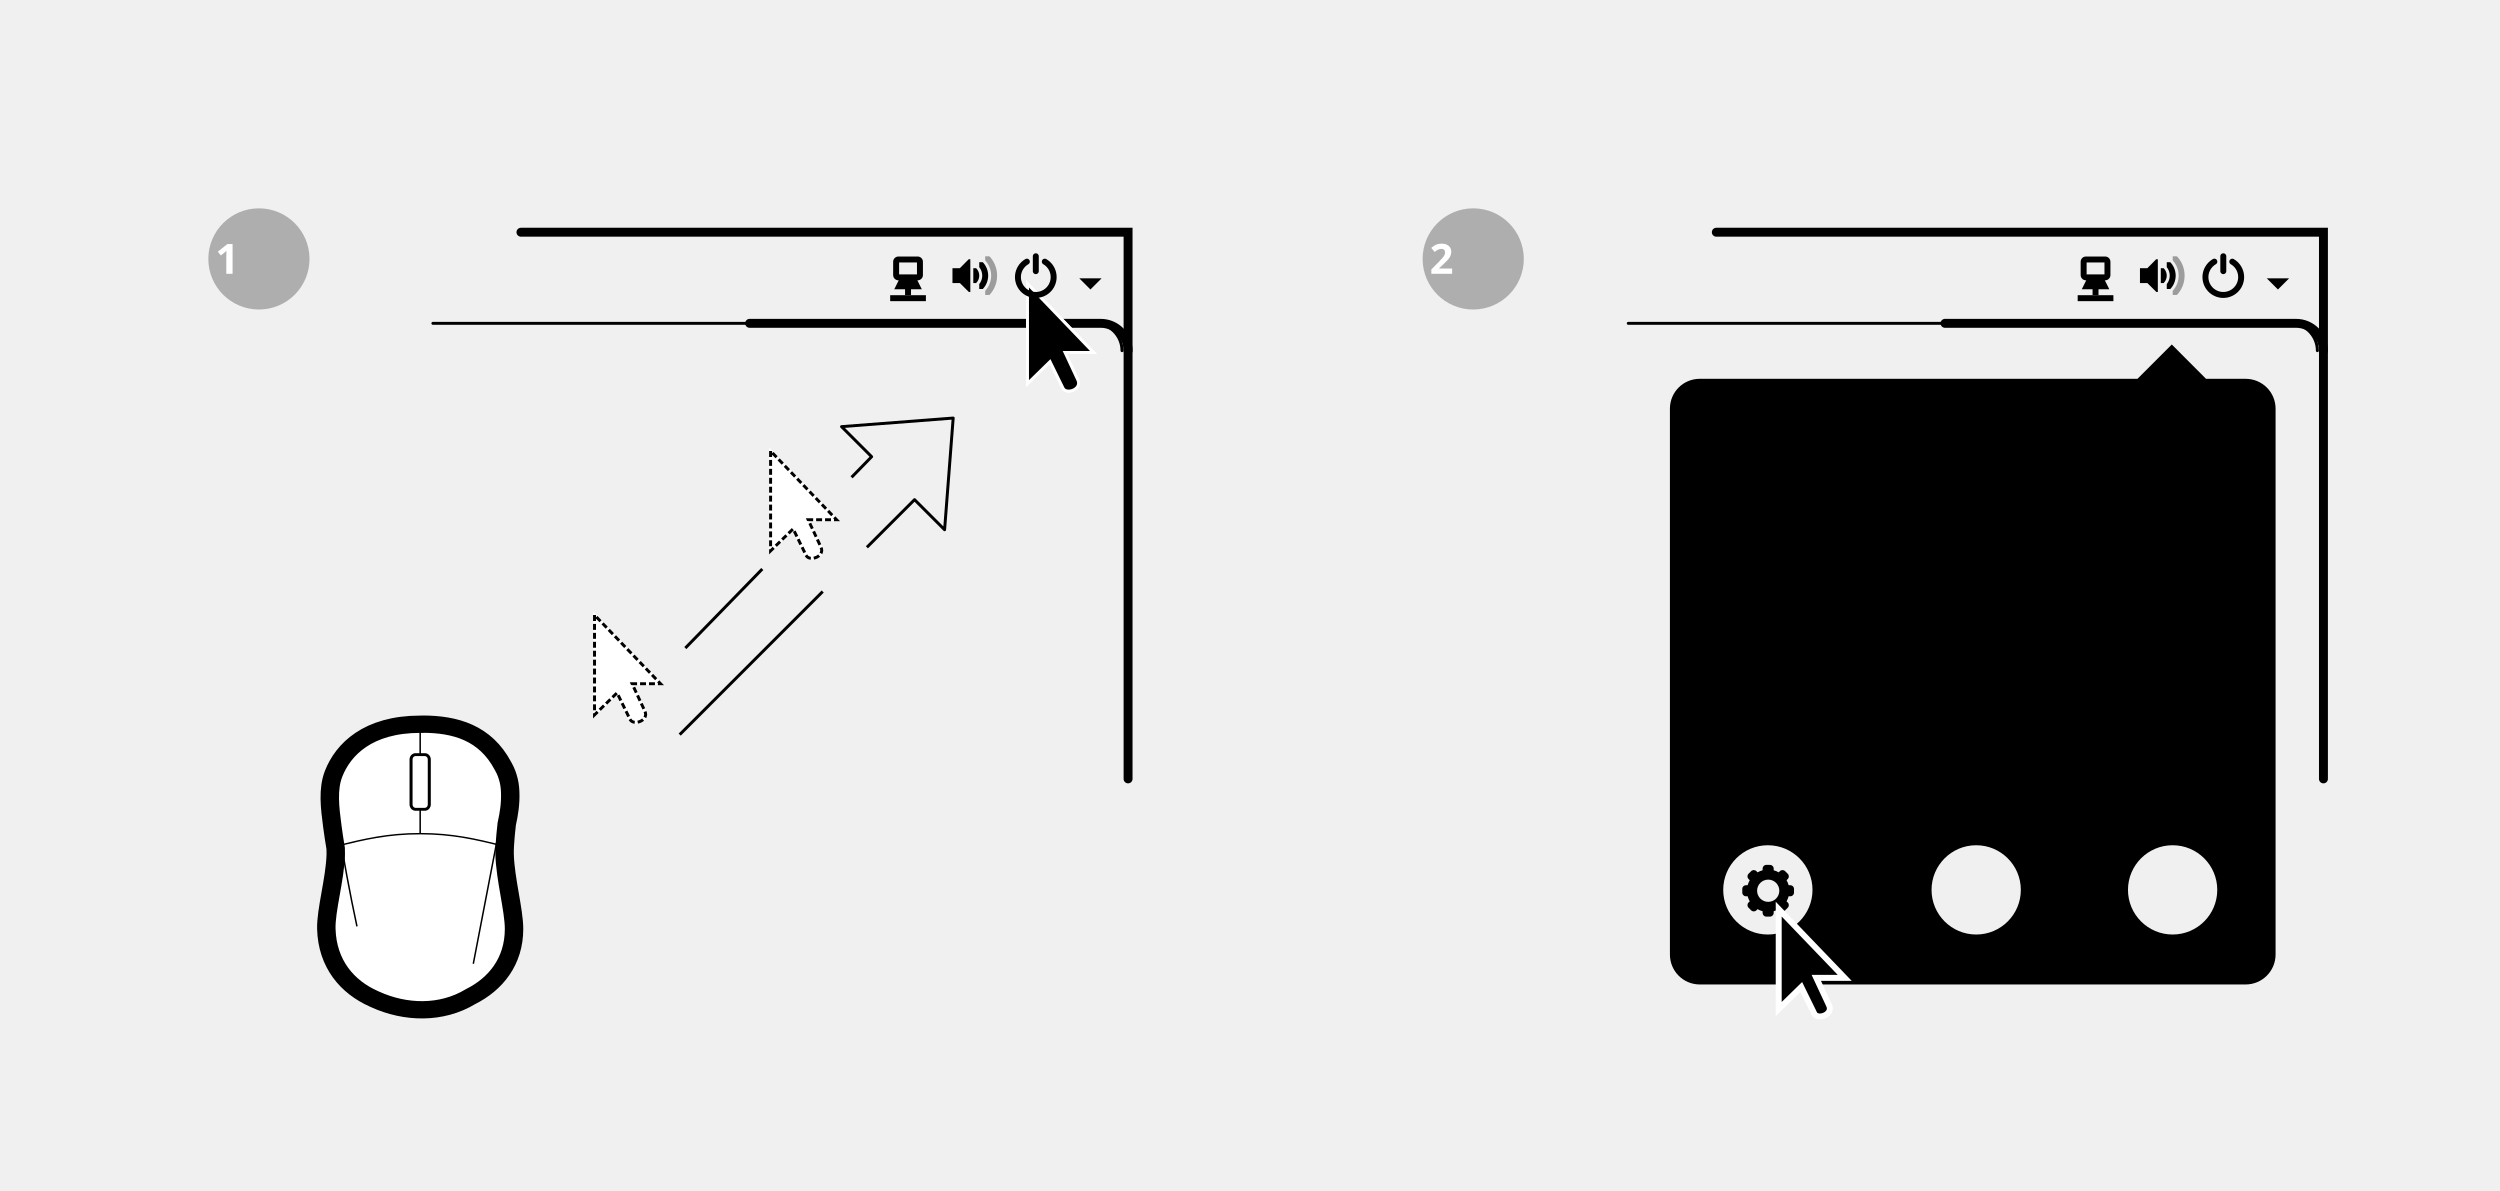
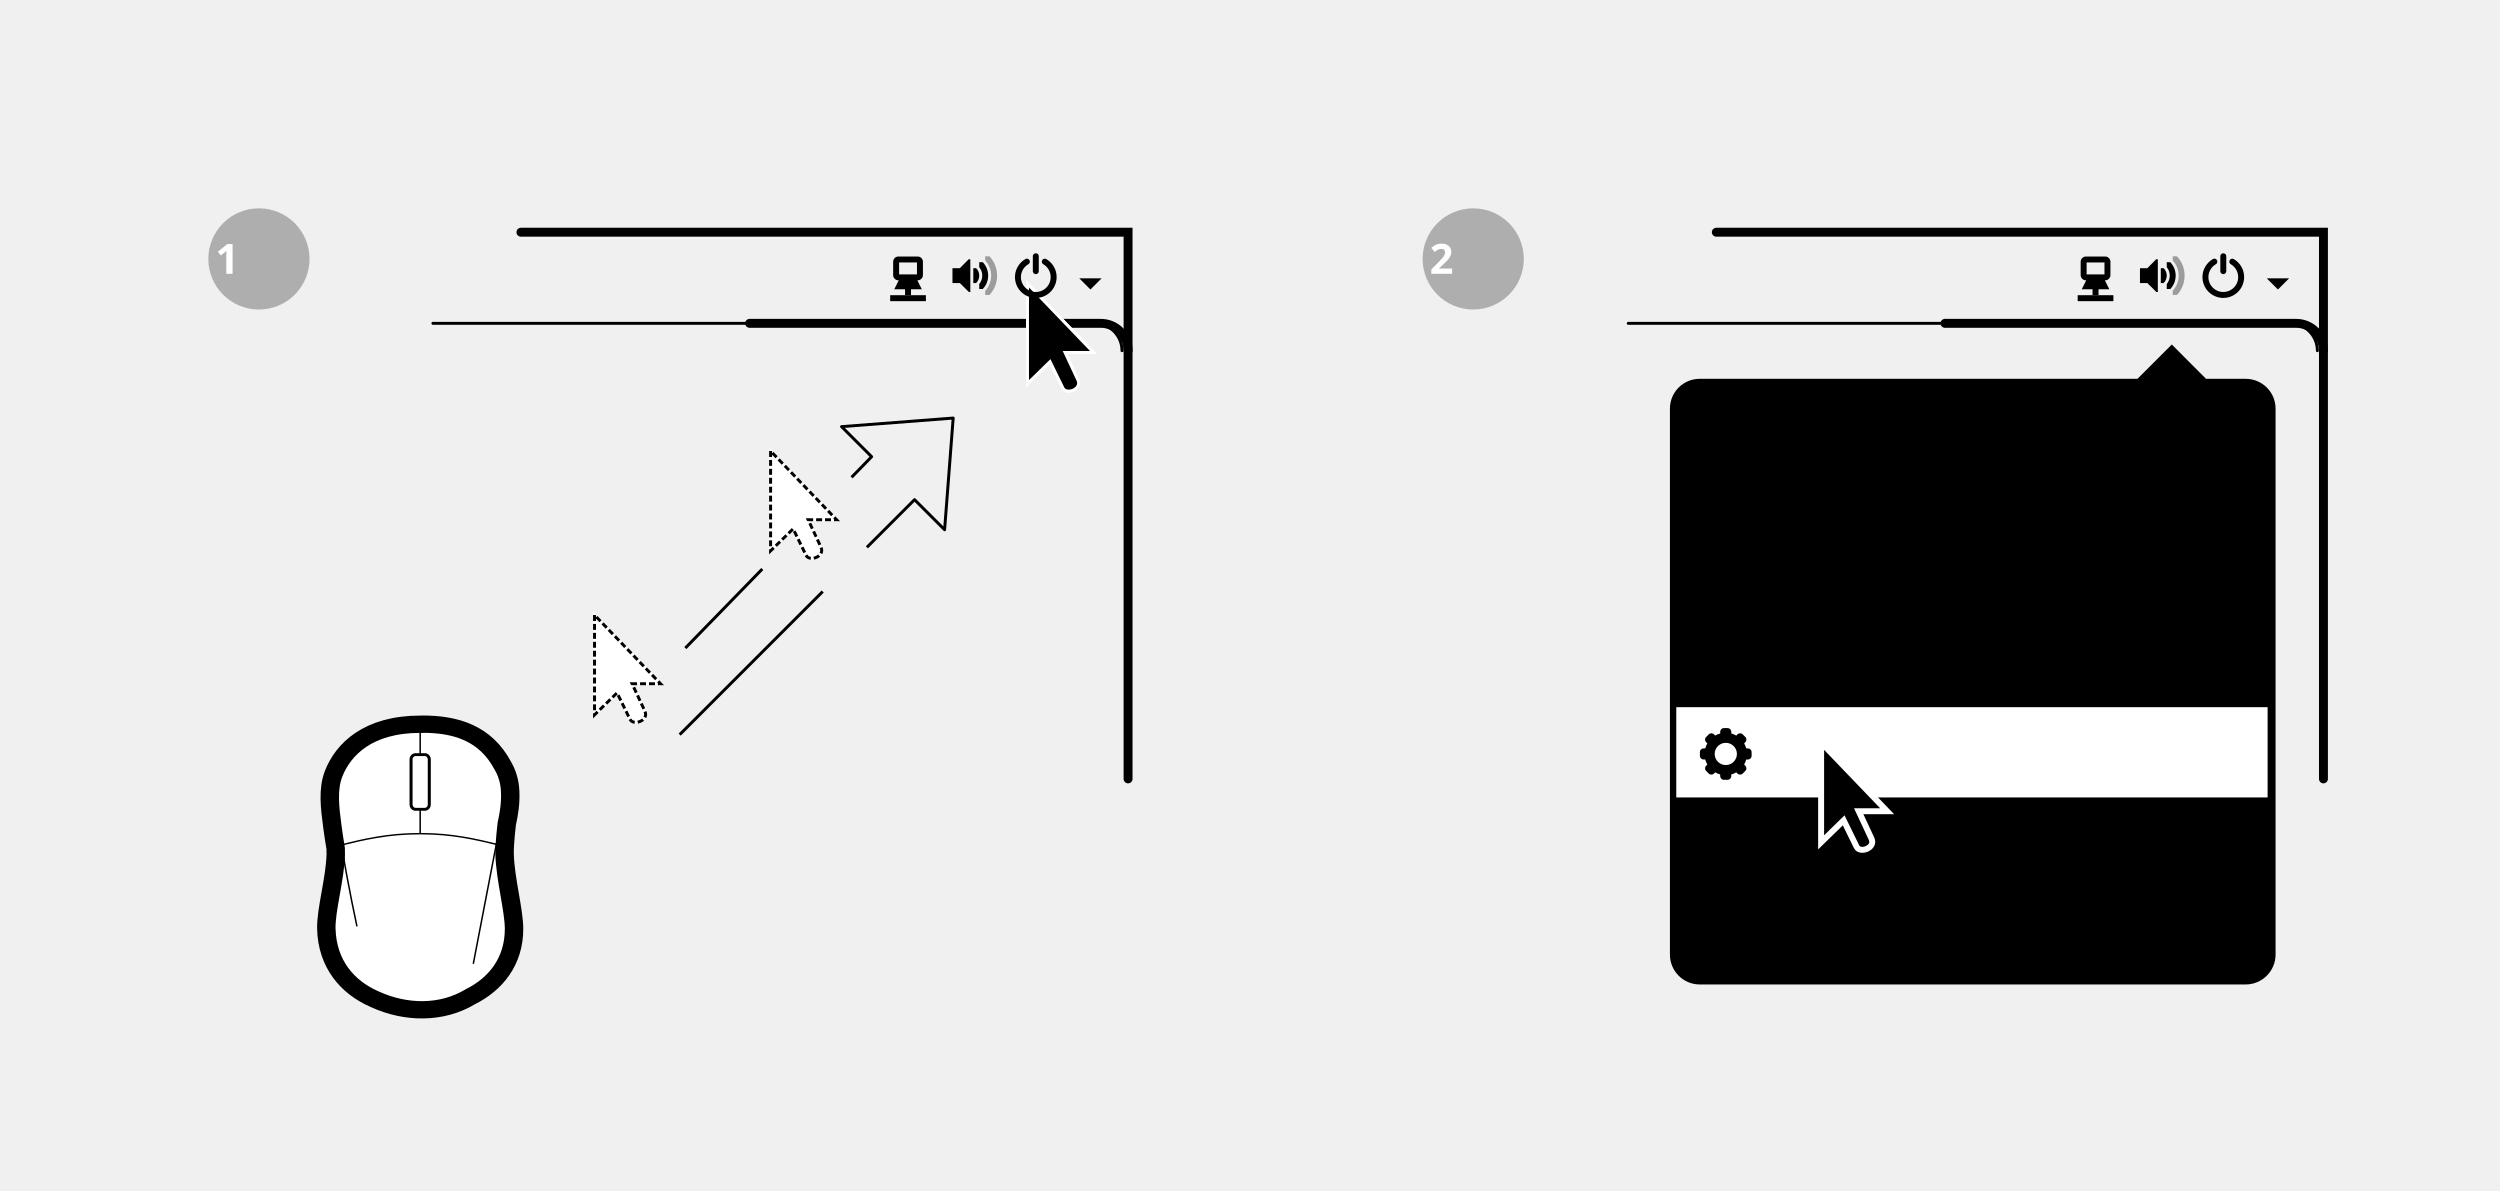
- <svg xmlns="http://www.w3.org/2000/svg" xmlns:ns1="http://www.openswatchbook.org/uri/2009/osb" xmlns:xlink="http://www.w3.org/1999/xlink" height="400" id="svg10075" version="1.1" width="840">
+ <svg xmlns="http://www.w3.org/2000/svg" xmlns:ns1="http://www.openswatchbook.org/uri/2009/osb" xmlns:xlink="http://www.w3.org/1999/xlink" width="840" height="400" id="svg10075" version="1.1">
  <defs id="defs10077">
-     <linearGradient id="RHEL7" ns1:paint="gradient">
+     <linearGradient ns1:paint="gradient" id="RHEL7">
      <stop id="stop13323" offset="0" style="stop-color:#a3dbe8;stop-opacity:1;" />
      <stop id="stop13325" offset="1" style="stop-color:#a3dbe8;stop-opacity:1;" />
    </linearGradient>
    <linearGradient id="GNOME" ns1:paint="gradient">
-       <stop id="stop11074" offset="0" style="stop-color:#eeedec;stop-opacity:1;" />
-       <stop id="stop11076" offset="1" style="stop-color:#eeedec;stop-opacity:1" />
+       <stop style="stop-color:#eeedec;stop-opacity:1;" offset="0" id="stop11074" />
+       <stop style="stop-color:#eeedec;stop-opacity:1" offset="1" id="stop11076" />
    </linearGradient>
    <linearGradient id="BLANK" ns1:paint="gradient">
-       <stop id="stop7012" offset="0" style="stop-color:#eeedec;stop-opacity:0;" />
-       <stop id="stop7014" offset="1" style="stop-color:#eeedec;stop-opacity:0" />
+       <stop style="stop-color:#eeedec;stop-opacity:0;" offset="0" id="stop7012" />
+       <stop style="stop-color:#eeedec;stop-opacity:0" offset="1" id="stop7014" />
    </linearGradient>
-     <linearGradient gradientTransform="matrix(1.183438,0,0,0.8732295,5.70167,444)" gradientUnits="userSpaceOnUse" id="linearGradient7064" x1="-18.338" x2="713.429" y1="490.549" y2="490.549" xlink:href="#GNOME" />
+     <linearGradient xlink:href="#GNOME" id="linearGradient7064" gradientTransform="matrix(1.183438,0,0,0.8732295,5.70167,444)" x1="-18.338" y1="490.549" x2="713.429" y2="490.549" gradientUnits="userSpaceOnUse" />
    <clipPath clipPathUnits="userSpaceOnUse" id="clipPath6279-7-9">
-       <rect height="6.375" id="rect6281-1-9" style="color:#bebebe;fill:#bebebe;fill-opacity:1;fill-rule:nonzero;stroke:none;stroke-width:2;marker:none;visibility:visible;display:inline;overflow:visible" width="3.825" x="26.85" y="220.75" />
+       <rect style="color:#bebebe;fill:#bebebe;fill-opacity:1;fill-rule:nonzero;stroke:none;stroke-width:2;marker:none;visibility:visible;display:inline;overflow:visible" id="rect6281-1-9" width="3.825" height="6.375" x="26.85" y="220.75" />
    </clipPath>
    <clipPath clipPathUnits="userSpaceOnUse" id="clipPath6265-3-4">
-       <rect height="5.216" id="rect6267-1-9" style="color:#bebebe;fill:#bebebe;fill-opacity:1;fill-rule:nonzero;stroke:none;stroke-width:2;marker:none;visibility:visible;display:inline;overflow:visible" width="2.898" x="26.966" y="221.33" />
+       <rect style="color:#bebebe;fill:#bebebe;fill-opacity:1;fill-rule:nonzero;stroke:none;stroke-width:2;marker:none;visibility:visible;display:inline;overflow:visible" id="rect6267-1-9" width="2.898" height="5.216" x="26.966" y="221.33" />
    </clipPath>
    <clipPath clipPathUnits="userSpaceOnUse" id="clipPath6259-8-81">
-       <rect height="4.873" id="rect6261-6-6" style="color:#bebebe;fill:#bebebe;fill-opacity:1;stroke:none;stroke-width:2;marker:none;visibility:visible;display:inline;overflow:visible" width="1.876" x="26.999" y="221.502" />
+       <rect style="color:#bebebe;fill:#bebebe;fill-opacity:1;stroke:none;stroke-width:2;marker:none;visibility:visible;display:inline;overflow:visible" id="rect6261-6-6" width="1.876" height="4.873" x="26.999" y="221.502" />
    </clipPath>
    <clipPath clipPathUnits="userSpaceOnUse" id="clipPath6279-7-9-7">
-       <rect height="6.375" id="rect6281-1-9-2" style="color:#bebebe;fill:#bebebe;fill-opacity:1;fill-rule:nonzero;stroke:none;stroke-width:2;marker:none;visibility:visible;display:inline;overflow:visible" width="3.825" x="26.85" y="220.75" />
+       <rect style="color:#bebebe;fill:#bebebe;fill-opacity:1;fill-rule:nonzero;stroke:none;stroke-width:2;marker:none;visibility:visible;display:inline;overflow:visible" id="rect6281-1-9-2" width="3.825" height="6.375" x="26.85" y="220.75" />
    </clipPath>
    <clipPath clipPathUnits="userSpaceOnUse" id="clipPath6265-3-4-4">
-       <rect height="5.216" id="rect6267-1-9-2" style="color:#bebebe;fill:#bebebe;fill-opacity:1;fill-rule:nonzero;stroke:none;stroke-width:2;marker:none;visibility:visible;display:inline;overflow:visible" width="2.898" x="26.966" y="221.33" />
+       <rect style="color:#bebebe;fill:#bebebe;fill-opacity:1;fill-rule:nonzero;stroke:none;stroke-width:2;marker:none;visibility:visible;display:inline;overflow:visible" id="rect6267-1-9-2" width="2.898" height="5.216" x="26.966" y="221.33" />
    </clipPath>
    <clipPath clipPathUnits="userSpaceOnUse" id="clipPath6259-8-81-2">
-       <rect height="4.873" id="rect6261-6-6-2" style="color:#bebebe;fill:#bebebe;fill-opacity:1;stroke:none;stroke-width:2;marker:none;visibility:visible;display:inline;overflow:visible" width="1.876" x="26.999" y="221.502" />
+       <rect style="color:#bebebe;fill:#bebebe;fill-opacity:1;stroke:none;stroke-width:2;marker:none;visibility:visible;display:inline;overflow:visible" id="rect6261-6-6-2" width="1.876" height="4.873" x="26.999" y="221.502" />
    </clipPath>
  </defs>
  <g id="layer1" transform="translate(0,-1092.362)">
-     <rect height="639" id="background" style="fill:url(#BLANK);" width="866" x="-16" y="872.362" />
+     <rect style="fill:url(#BLANK);" id="background" width="866" height="639" x="-16" y="872.362" />
  </g>
  <g id="layer2" transform="translate(0,-640)">
    <g id="g5895" transform="matrix(1.659682,0,0,1.59887,-623.1058,837.1912)">
-       <g id="g5467" transform="matrix(0.2995878,0,0,0.291709,321.7885,-7.042621)">
-         <path d="m 464.469,123.031 0,0.125 c -0.444,-0.02 -0.894,-0.019 -1.312,-0.031 -0.02,-5e-4 -0.042,-6e-5 -0.062,0 l 0,-0.031 c -35.473,0 -52.121,18.179 -58.531,35.531 -4.166,11.276 -2.565,24.581 -0.906,38.062 0.617,5.015 1.389,10.378 2.25,15.906 0.052,1.534 0.095,3.022 0.062,4.25 -0.482,18.032 -6.738,40.146 -6.375,53.75 0.673,25.189 14.158,41.816 32.094,50.312 0.282,0.134 0.559,0.277 0.844,0.406 20.532,9.975 44.841,10.698 64.531,-2 17.006,-9.046 29.375,-25.397 29.375,-48.719 0,-13.609 -5.893,-35.718 -6.375,-53.75 -0.196,-7.319 1.438,-21.906 1.438,-21.906 1.536,-7.243 2.642,-15.026 2.344,-22.594 -0.004,-0.103 0.005,-0.209 0,-0.312 -0.112,-3.856 -0.641,-7.563 -1.688,-11.031 -0.118,-0.391 -0.243,-0.772 -0.375,-1.156 -0.101,-0.325 -0.172,-0.646 -0.281,-0.969 -0.607,-1.792 -1.424,-3.609 -2.375,-5.406 -0.068,-0.138 -0.151,-0.269 -0.219,-0.406 C 507.065,129.27 486.898,123.031 464.469,123.031 Z" id="use3906-7-3" style="color:#000000;fill:#ffffff;stroke:#000000;stroke-width:12.459;stroke-linejoin:round;stroke-miterlimit:4;stroke-dasharray:none;marker:none;visibility:visible;display:inline;overflow:visible;enable-background:accumulate" />
+       <g transform="matrix(0.2995878,0,0,0.291709,321.7885,-7.042621)" id="g5467">
+         <path style="color:#000000;fill:#ffffff;stroke:#000000;stroke-width:12.459;stroke-linejoin:round;stroke-miterlimit:4;stroke-dasharray:none;marker:none;visibility:visible;display:inline;overflow:visible;enable-background:accumulate" d="m 464.469,123.031 0,0.125 c -0.444,-0.02 -0.894,-0.019 -1.312,-0.031 -0.02,-5e-4 -0.042,-6e-5 -0.062,0 l 0,-0.031 c -35.473,0 -52.121,18.179 -58.531,35.531 -4.166,11.276 -2.565,24.581 -0.906,38.062 0.617,5.015 1.389,10.378 2.25,15.906 0.052,1.534 0.095,3.022 0.062,4.25 -0.482,18.032 -6.738,40.146 -6.375,53.75 0.673,25.189 14.158,41.816 32.094,50.312 0.282,0.134 0.559,0.277 0.844,0.406 20.532,9.975 44.841,10.698 64.531,-2 17.006,-9.046 29.375,-25.397 29.375,-48.719 0,-13.609 -5.893,-35.718 -6.375,-53.75 -0.196,-7.319 1.438,-21.906 1.438,-21.906 1.536,-7.243 2.642,-15.026 2.344,-22.594 -0.004,-0.103 0.005,-0.209 0,-0.312 -0.112,-3.856 -0.641,-7.563 -1.688,-11.031 -0.118,-0.391 -0.243,-0.772 -0.375,-1.156 -0.101,-0.325 -0.172,-0.646 -0.281,-0.969 -0.607,-1.792 -1.424,-3.609 -2.375,-5.406 -0.068,-0.138 -0.151,-0.269 -0.219,-0.406 C 507.065,129.27 486.898,123.031 464.469,123.031 Z" id="use3906-7-3" />
      </g>
-       <path d="m 471.255,79.201 5.307,-28.587 c 0.648,-3.578 1.27,-7.661 0.026,-10.804 -3.145,-7.945 -9.059,-9.964 -15.689,-9.964 l -0.38,0.015 c -9.796,0 -14.393,5.126 -16.164,10.02 l -3e-5,1e-6 c -1.15,3.18 -0.708,6.932 -0.25,10.733 0.744,6.175 2.227,14.066 3.598,20.733" id="path3896-9" style="color:#000000;fill:none;stroke:#000000;stroke-width:0.307;stroke-miterlimit:4;stroke-dasharray:none;marker:none;visibility:visible;display:inline;overflow:visible;enable-background:accumulate" />
-       <path d="m 460.5,28.862 0,23" id="path5509" style="fill:none;stroke:#000000;stroke-width:0.307;stroke-linecap:butt;stroke-linejoin:miter;stroke-miterlimit:4;stroke-opacity:1;stroke-dasharray:none" />
-       <rect height="11.488" id="rect5511" rx="0.905" ry="1.023" style="color:#000000;fill:#ffffff;stroke:#000000;stroke-width:0.614;stroke-linecap:square;stroke-linejoin:round;stroke-miterlimit:4;stroke-opacity:1;stroke-dasharray:none;stroke-dashoffset:0;marker:none;visibility:visible;display:inline;overflow:visible;enable-background:accumulate" width="3.692" x="458.654" y="35.253" />
-       <path d="m 444,54.362 c 5.145,-1.307 9.934,-2.504 16.493,-2.5 6.558,-0.004 11.348,1.193 16.493,2.5" id="path5509-2-7" style="fill:none;stroke:#000000;stroke-width:0.307;stroke-linecap:butt;stroke-linejoin:miter;stroke-miterlimit:4;stroke-opacity:1;stroke-dasharray:none" />
+       <path id="path3896-9" d="m 471.255,79.201 5.307,-28.587 c 0.648,-3.578 1.27,-7.661 0.026,-10.804 -3.145,-7.945 -9.059,-9.964 -15.689,-9.964 l -0.38,0.015 c -9.796,0 -14.393,5.126 -16.164,10.02 l -3e-5,1e-6 c -1.15,3.18 -0.708,6.932 -0.25,10.733 0.744,6.175 2.227,14.066 3.598,20.733" style="color:#000000;fill:none;stroke:#000000;stroke-width:0.307;stroke-miterlimit:4;stroke-dasharray:none;marker:none;visibility:visible;display:inline;overflow:visible;enable-background:accumulate" />
+       <path id="path5509" d="m 460.5,28.862 0,23" style="fill:none;stroke:#000000;stroke-width:0.307;stroke-linecap:butt;stroke-linejoin:miter;stroke-miterlimit:4;stroke-opacity:1;stroke-dasharray:none" />
+       <rect ry="1.023" rx="0.905" y="35.253" x="458.654" height="11.488" width="3.692" id="rect5511" style="color:#000000;fill:#ffffff;stroke:#000000;stroke-width:0.614;stroke-linecap:square;stroke-linejoin:round;stroke-miterlimit:4;stroke-opacity:1;stroke-dasharray:none;stroke-dashoffset:0;marker:none;visibility:visible;display:inline;overflow:visible;enable-background:accumulate" />
+       <path d="m 444,54.362 c 5.145,-1.307 9.934,-2.504 16.493,-2.5 6.558,-0.004 11.348,1.193 16.493,2.5" style="fill:none;stroke:#000000;stroke-width:0.307;stroke-linecap:butt;stroke-linejoin:miter;stroke-miterlimit:4;stroke-opacity:1;stroke-dasharray:none" id="path5509-2-7" />
    </g>
-     <g id="g3938" transform="matrix(-1.423053,0,0,1.423053,588.1341,373.474)">
-       <path d="m 146.938,371.198 0,-129.075 143.352,0" id="rect3201" style="color:#000000;fill:#000000;fill-opacity:0;fill-rule:nonzero;stroke:#000000;stroke-width:2.108;stroke-linecap:round;stroke-linejoin:miter;stroke-miterlimit:4;stroke-opacity:1;stroke-dashoffset:0;marker:none;visibility:visible;display:inline;overflow:visible;enable-background:accumulate" />
-       <path d="m 148.371,270.089 c 0,-3.564 2.888,-6.454 6.451,-6.454 l 156.254,0" id="path3995" style="fill:none;stroke:#000000;stroke-width:0.703px;stroke-linecap:round;stroke-linejoin:miter;stroke-opacity:1" />
-       <path d="m 146.938,270.089 c 0,-3.564 2.888,-6.454 6.451,-6.454 l 82.907,0" id="path3995-8" style="fill:none;stroke:#000000;stroke-width:2.108;stroke-linecap:round;stroke-linejoin:miter;stroke-miterlimit:4;stroke-opacity:1;stroke-dasharray:none" />
-       <g id="default-pointer-c-1" style="display:inline" transform="matrix(-1.433523,0,0,1.43417,208.8288,250.9712)">
-         <path d="m 26.605,2.318 0,16.44 3.712,-3.624 2.121,4.331 c 0.52,1.171 3.221,0.23 2.453,-1.337 l -2.099,-4.497 4.685,0 L 26.605,2.318 Z" id="path5565-2" style="color:#000000;fill:url(#linearGradient4726-2-9);fill-opacity:1;fill-rule:nonzero;stroke:#ffffff;stroke-width:0.49;stroke-linecap:butt;stroke-linejoin:miter;stroke-miterlimit:10;stroke-opacity:1;stroke-dasharray:none;stroke-dashoffset:0;marker:none;visibility:visible;display:block;overflow:visible;enable-background:accumulate" />
-         <path d="m 26.605,2.318 0,16.44 3.712,-3.624 2.121,4.331 c 0.52,1.171 3.221,0.23 2.453,-1.337 l -2.099,-4.497 4.685,0 L 26.605,2.318 Z" id="path6242-4" style="color:#000000;fill:#000000;fill-opacity:1;fill-rule:nonzero;stroke:#ffffff;stroke-width:0.49;stroke-linecap:butt;stroke-linejoin:miter;stroke-miterlimit:10;stroke-opacity:1;stroke-dasharray:none;stroke-dashoffset:0;marker:none;visibility:visible;display:block;overflow:visible;enable-background:accumulate" />
+     <g transform="matrix(-1.423053,0,0,1.423053,588.1341,373.474)" id="g3938">
+       <path id="rect3201" d="m 146.938,371.198 0,-129.075 143.352,0" style="color:#000000;fill:#000000;fill-opacity:0;fill-rule:nonzero;stroke:#000000;stroke-width:2.108;stroke-linecap:round;stroke-linejoin:miter;stroke-miterlimit:4;stroke-opacity:1;stroke-dashoffset:0;marker:none;visibility:visible;display:inline;overflow:visible;enable-background:accumulate" />
+       <path d="m 148.371,270.089 c 0,-3.564 2.888,-6.454 6.451,-6.454 l 156.254,0" style="fill:none;stroke:#000000;stroke-width:0.703px;stroke-linecap:round;stroke-linejoin:miter;stroke-opacity:1" id="path3995" />
+       <path d="m 146.938,270.089 c 0,-3.564 2.888,-6.454 6.451,-6.454 l 82.907,0" style="fill:none;stroke:#000000;stroke-width:2.108;stroke-linecap:round;stroke-linejoin:miter;stroke-miterlimit:4;stroke-opacity:1;stroke-dasharray:none" id="path3995-8" />
+       <g transform="matrix(-1.433523,0,0,1.43417,208.8288,250.9712)" id="default-pointer-c-1" style="display:inline">
+         <path style="color:#000000;fill:url(#linearGradient4726-2-9);fill-opacity:1;fill-rule:nonzero;stroke:#ffffff;stroke-width:0.49;stroke-linecap:butt;stroke-linejoin:miter;stroke-miterlimit:10;stroke-opacity:1;stroke-dasharray:none;stroke-dashoffset:0;marker:none;visibility:visible;display:block;overflow:visible;enable-background:accumulate" d="m 26.605,2.318 0,16.44 3.712,-3.624 2.121,4.331 c 0.52,1.171 3.221,0.23 2.453,-1.337 l -2.099,-4.497 4.685,0 L 26.605,2.318 Z" id="path5565-2" />
+         <path id="path6242-4" d="m 26.605,2.318 0,16.44 3.712,-3.624 2.121,4.331 c 0.52,1.171 3.221,0.23 2.453,-1.337 l -2.099,-4.497 4.685,0 L 26.605,2.318 Z" style="color:#000000;fill:#000000;fill-opacity:1;fill-rule:nonzero;stroke:#ffffff;stroke-width:0.49;stroke-linecap:butt;stroke-linejoin:miter;stroke-miterlimit:10;stroke-opacity:1;stroke-dasharray:none;stroke-dashoffset:0;marker:none;visibility:visible;display:block;overflow:visible;enable-background:accumulate" />
      </g>
-       <path d="m 251.229,340.055 -17.679,-18.161 m -21.571,-22.158 -4.487,-4.609 7.096,-7.099 -26.355,-2.028 2.027,26.367 7.096,-7.099 10.998,11.003 m 10.931,10.936 33.271,33.286" id="rect12572-5" style="color:#000000;fill:none;stroke:#000000;stroke-width:0.703;stroke-linecap:square;stroke-linejoin:round;stroke-miterlimit:4;stroke-opacity:1;stroke-dashoffset:0.95;marker:none;visibility:visible;display:inline;overflow:visible;enable-background:accumulate" />
-       <g id="default-pointer-c-1-2" style="display:inline" transform="matrix(-1.433523,0,0,1.43417,269.4834,290.4571)">
-         <path d="m 26.605,2.318 0,16.44 3.712,-3.624 2.121,4.331 c 0.52,1.171 3.221,0.23 2.453,-1.337 l -2.099,-4.497 4.685,0 L 26.605,2.318 Z" id="path5565-2-4" style="color:#000000;fill:url(#linearGradient4726-2-4-0);fill-opacity:1;fill-rule:nonzero;stroke:#ffffff;stroke-width:0.49;stroke-linecap:butt;stroke-linejoin:miter;stroke-miterlimit:10;stroke-opacity:1;stroke-dasharray:none;stroke-dashoffset:0;marker:none;visibility:visible;display:block;overflow:visible;enable-background:accumulate" />
-         <path d="m 26.605,2.318 0,16.44 3.712,-3.624 2.121,4.331 c 0.52,1.171 3.221,0.23 2.453,-1.337 l -2.099,-4.497 4.685,0 L 26.605,2.318 Z" id="path6242-4-9" style="color:#000000;fill:#ffffff;fill-opacity:1;fill-rule:nonzero;stroke:#000000;stroke-width:0.49;stroke-linecap:butt;stroke-linejoin:miter;stroke-miterlimit:10;stroke-opacity:1;stroke-dasharray:0.98, 0.49;stroke-dashoffset:0;marker:none;visibility:visible;display:block;overflow:visible;enable-background:accumulate" />
+       <path id="rect12572-5" d="m 251.229,340.055 -17.679,-18.161 m -21.571,-22.158 -4.487,-4.609 7.096,-7.099 -26.355,-2.028 2.027,26.367 7.096,-7.099 10.998,11.003 m 10.931,10.936 33.271,33.286" style="color:#000000;fill:none;stroke:#000000;stroke-width:0.703;stroke-linecap:square;stroke-linejoin:round;stroke-miterlimit:4;stroke-opacity:1;stroke-dashoffset:0.95;marker:none;visibility:visible;display:inline;overflow:visible;enable-background:accumulate" />
+       <g transform="matrix(-1.433523,0,0,1.43417,269.4834,290.4571)" id="default-pointer-c-1-2" style="display:inline">
+         <path style="color:#000000;fill:url(#linearGradient4726-2-4-0);fill-opacity:1;fill-rule:nonzero;stroke:#ffffff;stroke-width:0.49;stroke-linecap:butt;stroke-linejoin:miter;stroke-miterlimit:10;stroke-opacity:1;stroke-dasharray:none;stroke-dashoffset:0;marker:none;visibility:visible;display:block;overflow:visible;enable-background:accumulate" d="m 26.605,2.318 0,16.44 3.712,-3.624 2.121,4.331 c 0.52,1.171 3.221,0.23 2.453,-1.337 l -2.099,-4.497 4.685,0 L 26.605,2.318 Z" id="path5565-2-4" />
+         <path id="path6242-4-9" d="m 26.605,2.318 0,16.44 3.712,-3.624 2.121,4.331 c 0.52,1.171 3.221,0.23 2.453,-1.337 l -2.099,-4.497 4.685,0 L 26.605,2.318 Z" style="color:#000000;fill:#ffffff;fill-opacity:1;fill-rule:nonzero;stroke:#000000;stroke-width:0.49;stroke-linecap:butt;stroke-linejoin:miter;stroke-miterlimit:10;stroke-opacity:1;stroke-dasharray:0.98, 0.49;stroke-dashoffset:0;marker:none;visibility:visible;display:block;overflow:visible;enable-background:accumulate" />
      </g>
-       <g id="default-pointer-c-1-2-5" style="display:inline" transform="matrix(-1.433523,0,0,1.43417,311.0555,329.1797)">
-         <path d="m 26.605,2.318 0,16.44 3.712,-3.624 2.121,4.331 c 0.52,1.171 3.221,0.23 2.453,-1.337 l -2.099,-4.497 4.685,0 L 26.605,2.318 Z" id="path5565-2-4-9" style="color:#000000;fill:url(#linearGradient4726-2-4-7-0);fill-opacity:1;fill-rule:nonzero;stroke:#ffffff;stroke-width:0.49;stroke-linecap:butt;stroke-linejoin:miter;stroke-miterlimit:10;stroke-opacity:1;stroke-dasharray:none;stroke-dashoffset:0;marker:none;visibility:visible;display:block;overflow:visible;enable-background:accumulate" />
-         <path d="m 26.605,2.318 0,16.44 3.712,-3.624 2.121,4.331 c 0.52,1.171 3.221,0.23 2.453,-1.337 l -2.099,-4.497 4.685,0 L 26.605,2.318 Z" id="path6242-4-9-7" style="color:#000000;fill:#ffffff;fill-opacity:1;fill-rule:nonzero;stroke:#000000;stroke-width:0.49;stroke-linecap:butt;stroke-linejoin:miter;stroke-miterlimit:10;stroke-opacity:1;stroke-dasharray:0.98, 0.49;stroke-dashoffset:0;marker:none;visibility:visible;display:block;overflow:visible;enable-background:accumulate" />
+       <g transform="matrix(-1.433523,0,0,1.43417,311.0555,329.1797)" id="default-pointer-c-1-2-5" style="display:inline">
+         <path style="color:#000000;fill:url(#linearGradient4726-2-4-7-0);fill-opacity:1;fill-rule:nonzero;stroke:#ffffff;stroke-width:0.49;stroke-linecap:butt;stroke-linejoin:miter;stroke-miterlimit:10;stroke-opacity:1;stroke-dasharray:none;stroke-dashoffset:0;marker:none;visibility:visible;display:block;overflow:visible;enable-background:accumulate" d="m 26.605,2.318 0,16.44 3.712,-3.624 2.121,4.331 c 0.52,1.171 3.221,0.23 2.453,-1.337 l -2.099,-4.497 4.685,0 L 26.605,2.318 Z" id="path5565-2-4-9" />
+         <path id="path6242-4-9-7" d="m 26.605,2.318 0,16.44 3.712,-3.624 2.121,4.331 c 0.52,1.171 3.221,0.23 2.453,-1.337 l -2.099,-4.497 4.685,0 L 26.605,2.318 Z" style="color:#000000;fill:#ffffff;fill-opacity:1;fill-rule:nonzero;stroke:#000000;stroke-width:0.49;stroke-linecap:butt;stroke-linejoin:miter;stroke-miterlimit:10;stroke-opacity:1;stroke-dasharray:0.98, 0.49;stroke-dashoffset:0;marker:none;visibility:visible;display:block;overflow:visible;enable-background:accumulate" />
      </g>
    </g>
    <g id="g11020" transform="translate(-35,-4.36217)">
-       <path d="m 137,278 c 0,9.389 -7.611,17 -17,17 -9.389,0 -17,-7.611 -17,-17 0,-9.389 7.611,-17 17,-17 9.389,0 17,7.611 17,17 z" id="path11014" style="color:#000000;fill:#000000;fill-opacity:0.275;stroke:none;stroke-width:1.07;marker:none;visibility:visible;display:inline;overflow:visible;enable-background:accumulate" transform="translate(2,453.3622)" />
-       <text id="text11016" style="font-style:normal;font-variant:normal;font-weight:bold;font-stretch:normal;line-height:0%;font-family:Cantarell;-inkscape-font-specification:'Cantarell Bold';text-align:center;letter-spacing:0px;word-spacing:0px;writing-mode:lr-tb;text-anchor:middle;fill:#ffffff;fill-opacity:1;stroke:none" x="122.293" y="736.362" xml:space="preserve">
-         <tspan id="tspan11018" style="font-size:14px;line-height:1.25" x="122.293" y="736.362">1</tspan>
+       <path transform="translate(2,453.3622)" d="m 137,278 c 0,9.389 -7.611,17 -17,17 -9.389,0 -17,-7.611 -17,-17 0,-9.389 7.611,-17 17,-17 9.389,0 17,7.611 17,17 z" id="path11014" style="color:#000000;fill:#000000;fill-opacity:0.275;stroke:none;stroke-width:1.07;marker:none;visibility:visible;display:inline;overflow:visible;enable-background:accumulate" />
+       <text id="text11016" y="736.362" x="122.293" style="font-style:normal;font-variant:normal;font-weight:bold;font-stretch:normal;line-height:0%;font-family:Cantarell;-inkscape-font-specification:'Cantarell Bold';text-align:center;letter-spacing:0px;word-spacing:0px;writing-mode:lr-tb;text-anchor:middle;fill:#ffffff;fill-opacity:1;stroke:none" xml:space="preserve">
+         <tspan y="736.362" x="122.293" id="tspan11018" style="font-size:14px;line-height:1.25">1</tspan>
      </text>
    </g>
-     <g id="g6104" transform="translate(373,-4.36217)">
-       <path d="m 137,278 c 0,9.389 -7.611,17 -17,17 -9.389,0 -17,-7.611 -17,-17 0,-9.389 7.611,-17 17,-17 9.389,0 17,7.611 17,17 z" id="path6106" style="color:#000000;fill:#000000;fill-opacity:0.275;stroke:none;stroke-width:1.07;marker:none;visibility:visible;display:inline;overflow:visible;enable-background:accumulate" transform="translate(2,453.3622)" />
-       <text id="text6108" style="font-style:normal;font-variant:normal;font-weight:bold;font-stretch:normal;line-height:0%;font-family:Cantarell;-inkscape-font-specification:'Cantarell Bold';text-align:center;letter-spacing:0px;word-spacing:0px;writing-mode:lr-tb;text-anchor:middle;fill:#ffffff;fill-opacity:1;stroke:none" x="122.293" y="736.362" xml:space="preserve">
-         <tspan id="tspan6110" style="font-size:14px;line-height:1.25" x="122.293" y="736.362">2</tspan>
+     <g transform="translate(373,-4.36217)" id="g6104">
+       <path style="color:#000000;fill:#000000;fill-opacity:0.275;stroke:none;stroke-width:1.07;marker:none;visibility:visible;display:inline;overflow:visible;enable-background:accumulate" id="path6106" d="m 137,278 c 0,9.389 -7.611,17 -17,17 -9.389,0 -17,-7.611 -17,-17 0,-9.389 7.611,-17 17,-17 9.389,0 17,7.611 17,17 z" transform="translate(2,453.3622)" />
+       <text xml:space="preserve" style="font-style:normal;font-variant:normal;font-weight:bold;font-stretch:normal;line-height:0%;font-family:Cantarell;-inkscape-font-specification:'Cantarell Bold';text-align:center;letter-spacing:0px;word-spacing:0px;writing-mode:lr-tb;text-anchor:middle;fill:#ffffff;fill-opacity:1;stroke:none" x="122.293" y="736.362" id="text6108">
+         <tspan id="tspan6110" x="122.293" y="736.362" style="font-size:14px;line-height:1.25">2</tspan>
      </text>
    </g>
    <g id="g6112" transform="matrix(-1.423053,0,0,1.423053,989.7778,373.474)">
-       <path d="m 146.938,371.198 0,-129.075 143.352,0" id="path6114" style="color:#000000;fill:#000000;fill-opacity:0;fill-rule:nonzero;stroke:#000000;stroke-width:2.108;stroke-linecap:round;stroke-linejoin:miter;stroke-miterlimit:4;stroke-opacity:1;stroke-dashoffset:0;marker:none;visibility:visible;display:inline;overflow:visible;enable-background:accumulate" />
-       <path d="m 148.371,270.089 c 0,-3.564 2.888,-6.454 6.451,-6.454 l 156.254,0" id="path6116" style="fill:none;stroke:#000000;stroke-width:0.703px;stroke-linecap:round;stroke-linejoin:miter;stroke-opacity:1" />
-       <path d="m 146.938,270.089 c 0,-3.564 2.888,-6.454 6.451,-6.454 l 82.907,0" id="path6122" style="fill:none;stroke:#000000;stroke-width:2.108;stroke-linecap:round;stroke-linejoin:miter;stroke-miterlimit:4;stroke-opacity:1;stroke-dasharray:none" />
-       <g id="g6124" style="display:inline" transform="matrix(-1.433523,0,0,1.43417,-39.17119,345.9712)" />
-       <path d="M 729.719 115.75 L 718.188 127.281 L 571.125 127.281 C 565.565 127.281 561.094 131.753 561.094 137.312 L 561.094 320.719 C 561.094 326.278 565.565 330.781 571.125 330.781 L 754.531 330.781 C 760.091 330.781 764.594 326.278 764.594 320.719 L 764.594 137.312 C 764.594 131.753 760.091 127.281 754.531 127.281 L 741.219 127.281 L 729.719 115.75 z M 594 284 C 602.284 284 609 290.716 609 299 C 609 307.284 602.284 314 594 314 C 585.716 314 579 307.284 579 299 C 579 290.716 585.716 284 594 284 z M 664 284 C 672.284 284 679 290.716 679 299 C 679 307.284 672.284 314 664 314 C 655.716 314 649 307.284 649 299 C 649 290.716 655.716 284 664 284 z M 730 284 C 738.284 284 745 290.716 745 299 C 745 307.284 738.284 314 730 314 C 721.716 314 715 307.284 715 299 C 715 290.716 721.716 284 730 284 z " id="rect6144" style="color:#000000;fill:#000000;fill-opacity:1;stroke:none;stroke-width:1.07;marker:none;visibility:visible;display:inline;overflow:visible;enable-background:accumulate" transform="matrix(-0.7027145,0,0,0.7027145,695.5312,187.2917)" />
-       <g id="g15931" style="display:inline;enable-background:new" transform="matrix(-0.8749682,0,0,0.8749682,295.5344,-193.8734)">
-         <rect height="16" id="rect15927" style="color:#bebebe;display:inline;overflow:visible;visibility:visible;opacity:0.515;fill:none;stroke:none;stroke-width:3;marker:none;enable-background:accumulate" width="16" x="11.983" y="668.005" />
-         <path d="m 367.484,321.023 c -0.552,0 -0.998,0.446 -0.998,0.998 v 0.451 a 5.734,5.734 0 0 0 -1.355,0.566 l -0.322,-0.322 c -0.391,-0.391 -1.02,-0.391 -1.41,0 l -0.705,0.705 c -0.391,0.391 -0.391,1.02 0,1.41 l 0.32,0.32 a 5.734,5.734 0 0 0 -0.561,1.357 H 362 c -0.552,0 -0.998,0.444 -0.998,0.996 v 0.998 c 0,0.552 0.446,0.996 0.998,0.996 h 0.449 a 5.734,5.734 0 0 0 0.566,1.355 l -0.322,0.322 c -0.391,0.391 -0.391,1.02 0,1.41 l 0.705,0.705 c 0.391,0.391 1.02,0.391 1.41,0 l 0.32,-0.32 a 5.734,5.734 0 0 0 1.357,0.561 v 0.455 c 0,0.552 0.446,0.996 0.998,0.996 h 0.996 c 0.552,0 0.998,-0.444 0.998,-0.996 v -0.451 a 5.734,5.734 0 0 0 1.355,-0.566 l 0.322,0.322 c 0.391,0.391 1.02,0.391 1.41,0 l 0.705,-0.705 c 0.391,-0.391 0.391,-1.02 0,-1.41 l -0.32,-0.32 A 5.734,5.734 0 0 0 373.512,329.5 h 0.453 c 0.552,0 0.998,-0.444 0.998,-0.996 v -0.998 c 0,-0.552 -0.446,-0.996 -0.998,-0.996 h -0.449 a 5.734,5.734 0 0 0 -0.566,-1.355 l 0.322,-0.322 c 0.391,-0.391 0.391,-1.02 0,-1.41 l -0.705,-0.705 c -0.391,-0.391 -1.02,-0.391 -1.41,0 l -0.32,0.32 a 5.734,5.734 0 0 0 -1.357,-0.561 v -0.455 c 0,-0.552 -0.446,-0.998 -0.998,-0.998 z M 368,325 a 3,3 0 0 1 3,3 3,3 0 0 1 -3,3 3,3 0 0 1 -3,-3 3,3 0 0 1 3,-3 z" id="rect991-5" style="display:inline;opacity:1;vector-effect:none;fill:#000000;fill-opacity:1;stroke:none;stroke-width:0.062;stroke-linecap:butt;stroke-linejoin:miter;stroke-miterlimit:4;stroke-dasharray:none;stroke-dashoffset:0;stroke-opacity:1;marker:none;marker-start:none;marker-mid:none;marker-end:none;paint-order:normal;enable-background:new" transform="translate(-348,348)" />
+       <path style="color:#000000;fill:#000000;fill-opacity:0;fill-rule:nonzero;stroke:#000000;stroke-width:2.108;stroke-linecap:round;stroke-linejoin:miter;stroke-miterlimit:4;stroke-opacity:1;stroke-dashoffset:0;marker:none;visibility:visible;display:inline;overflow:visible;enable-background:accumulate" d="m 146.938,371.198 0,-129.075 143.352,0" id="path6114" />
+       <path id="path6116" style="fill:none;stroke:#000000;stroke-width:0.703px;stroke-linecap:round;stroke-linejoin:miter;stroke-opacity:1" d="m 148.371,270.089 c 0,-3.564 2.888,-6.454 6.451,-6.454 l 156.254,0" />
+       <path id="path6122" style="fill:none;stroke:#000000;stroke-width:2.108;stroke-linecap:round;stroke-linejoin:miter;stroke-miterlimit:4;stroke-opacity:1;stroke-dasharray:none" d="m 146.938,270.089 c 0,-3.564 2.888,-6.454 6.451,-6.454 l 82.907,0" />
+       <g style="display:inline" id="g6124" transform="matrix(-1.433523,0,0,1.43417,-39.17119,345.9712)" />
+       <path style="color:#000000;display:inline;overflow:visible;visibility:visible;fill:#000000;fill-opacity:1;stroke:none;stroke-width:1.07;marker:none;enable-background:accumulate" d="M 729.719,115.75 718.188,127.281 H 571.125 c -5.56,0 -10.031,4.472 -10.031,10.031 v 183.406 c 0,5.56 4.472,10.062 10.031,10.062 h 183.406 c 5.56,0 10.062,-4.503 10.062,-10.062 V 137.312 c 0,-5.56 -4.503,-10.031 -10.062,-10.031 h -13.312 z" transform="matrix(-0.7027145,0,0,0.7027145,695.5312,187.2917)" id="rect6144" />
+       <rect style="opacity:1;vector-effect:none;fill:#ffffff;fill-opacity:1;stroke:none;stroke-width:4.579;stroke-linecap:butt;stroke-linejoin:miter;stroke-miterlimit:4;stroke-dasharray:none;stroke-dashoffset:0;stroke-opacity:1;marker:none;marker-start:none;marker-mid:none;marker-end:none;paint-order:normal" id="rect898" width="139.618" height="21.314" x="-299.74" y="354.265" transform="scale(-1,1)" rx="0" ry="0" />
+       <g id="g15931" style="display:inline;fill:#000000;enable-background:new" transform="matrix(-0.8749682,0,0,0.8749682,305.548,-226.1715)">
+         <path style="display:inline;opacity:1;vector-effect:none;fill:#000000;fill-opacity:1;stroke:none;stroke-width:0.062;stroke-linecap:butt;stroke-linejoin:miter;stroke-miterlimit:4;stroke-dasharray:none;stroke-dashoffset:0;stroke-opacity:1;marker:none;marker-start:none;marker-mid:none;marker-end:none;paint-order:normal;enable-background:new" d="m 367.484,321.023 c -0.552,0 -0.998,0.446 -0.998,0.998 v 0.451 a 5.734,5.734 0 0 0 -1.355,0.566 l -0.322,-0.322 c -0.391,-0.391 -1.02,-0.391 -1.41,0 l -0.705,0.705 c -0.391,0.391 -0.391,1.02 0,1.41 l 0.32,0.32 a 5.734,5.734 0 0 0 -0.561,1.357 H 362 c -0.552,0 -0.998,0.444 -0.998,0.996 v 0.998 c 0,0.552 0.446,0.996 0.998,0.996 h 0.449 a 5.734,5.734 0 0 0 0.566,1.355 l -0.322,0.322 c -0.391,0.391 -0.391,1.02 0,1.41 l 0.705,0.705 c 0.391,0.391 1.02,0.391 1.41,0 l 0.32,-0.32 a 5.734,5.734 0 0 0 1.357,0.561 v 0.455 c 0,0.552 0.446,0.996 0.998,0.996 h 0.996 c 0.552,0 0.998,-0.444 0.998,-0.996 v -0.451 a 5.734,5.734 0 0 0 1.355,-0.566 l 0.322,0.322 c 0.391,0.391 1.02,0.391 1.41,0 l 0.705,-0.705 c 0.391,-0.391 0.391,-1.02 0,-1.41 l -0.32,-0.32 A 5.734,5.734 0 0 0 373.512,329.5 h 0.453 c 0.552,0 0.998,-0.444 0.998,-0.996 v -0.998 c 0,-0.552 -0.446,-0.996 -0.998,-0.996 h -0.449 a 5.734,5.734 0 0 0 -0.566,-1.355 l 0.322,-0.322 c 0.391,-0.391 0.391,-1.02 0,-1.41 l -0.705,-0.705 c -0.391,-0.391 -1.02,-0.391 -1.41,0 l -0.32,0.32 a 5.734,5.734 0 0 0 -1.357,-0.561 v -0.455 c 0,-0.552 -0.446,-0.998 -0.998,-0.998 z M 368,325 a 3,3 0 0 1 3,3 3,3 0 0 1 -3,3 3,3 0 0 1 -3,-3 3,3 0 0 1 3,-3 z" transform="translate(-348,348)" id="rect991-5" />
      </g>
-       <path d="m 275.555,401.954 v 23.578 l -5.322,-5.197 -3.041,6.211 c -0.745,1.68 -4.617,0.329 -3.516,-1.917 l 3.009,-6.449 h -6.715 z" id="path6128" style="color:#000000;display:block;overflow:visible;visibility:visible;fill:#000000;fill-opacity:1;fill-rule:nonzero;stroke:#ffffff;stroke-width:1.405;stroke-linecap:butt;stroke-linejoin:miter;stroke-miterlimit:10;stroke-dasharray:none;stroke-dashoffset:0;stroke-opacity:1;marker:none;enable-background:accumulate" />
+       <path style="color:#000000;display:block;overflow:visible;visibility:visible;fill:#000000;fill-opacity:1;fill-rule:nonzero;stroke:#ffffff;stroke-width:1.405;stroke-linecap:butt;stroke-linejoin:miter;stroke-miterlimit:10;stroke-dasharray:none;stroke-dashoffset:0;stroke-opacity:1;marker:none;enable-background:accumulate" d="m 265.542,362.602 v 23.578 l -5.322,-5.197 -3.041,6.211 c -0.745,1.68 -4.617,0.329 -3.516,-1.917 l 3.009,-6.449 h -6.715 z" id="path6128" />
    </g>
-     <g id="g12006" transform="translate(-388.9713,676.1053)">
-       <g id="g5525" style="display:inline" transform="translate(689,-168)">
-         <path d="m 20,222 2.484,0 2.969,-3 0.547,0.016 0,11 -0.475,8.3e-4 L 22.484,227 20,227 l 0,-5 z" id="path5533" style="color:#bebebe;fill:#000000;fill-opacity:1;fill-rule:nonzero;stroke:none;stroke-width:1;marker:none;visibility:visible;display:inline;overflow:visible" />
-         <rect height="16" id="rect5535" style="color:#bebebe;fill:none;stroke:none;stroke-width:1;marker:none;visibility:visible;display:inline;overflow:visible" width="16" x="20" y="217" />
-         <path clip-path="url(#clipPath6279-7-9-7)" d="m 27.191,221.684 c 1.245,1.245 1.245,3.263 0,4.508 0,0 0,0 0,0" id="path3718-5" style="fill:none;stroke:#000000;stroke-width:2.55;stroke-linecap:round;stroke-miterlimit:4;stroke-opacity:1;stroke-dasharray:none;display:inline" transform="matrix(0.784314,0,0,0.784314,5.94118,48.8628)" />
-         <path clip-path="url(#clipPath6265-3-4-4)" d="m 27.191,221.684 c 1.245,1.245 1.245,3.263 0,4.508 0,0 0,0 0,0" id="path3726-1" style="fill:none;stroke:#000000;stroke-width:1.159;stroke-linecap:round;stroke-miterlimit:4;stroke-opacity:1;stroke-dasharray:none;display:inline" transform="matrix(1.72549,0,0,1.72549,-17.5294,-161.902)" />
-         <path clip-path="url(#clipPath6259-8-81-2)" d="m 27.191,221.684 c 1.245,1.245 1.245,3.263 0,4.508 0,0 0,0 0,0" id="path3728-0" style="opacity:0.35;fill:none;stroke:#000000;stroke-width:0.75;stroke-linecap:round;stroke-miterlimit:4;stroke-opacity:1;stroke-dasharray:none;display:inline" transform="matrix(2.66667,0,0,2.66667,-41,-372.666)" />
+     <g transform="translate(-388.9713,676.1053)" id="g12006">
+       <g id="g5525" transform="translate(689,-168)" style="display:inline">
+         <path id="path5533" d="m 20,222 2.484,0 2.969,-3 0.547,0.016 0,11 -0.475,8.3e-4 L 22.484,227 20,227 l 0,-5 z" style="color:#bebebe;fill:#000000;fill-opacity:1;fill-rule:nonzero;stroke:none;stroke-width:1;marker:none;visibility:visible;display:inline;overflow:visible" />
+         <rect style="color:#bebebe;fill:none;stroke:none;stroke-width:1;marker:none;visibility:visible;display:inline;overflow:visible" id="rect5535" width="16" height="16" x="20" y="217" />
+         <path clip-path="url(#clipPath6279-7-9-7)" style="fill:none;stroke:#000000;stroke-width:2.55;stroke-linecap:round;stroke-miterlimit:4;stroke-opacity:1;stroke-dasharray:none;display:inline" id="path3718-5" d="m 27.191,221.684 c 1.245,1.245 1.245,3.263 0,4.508 0,0 0,0 0,0" transform="matrix(0.784314,0,0,0.784314,5.94118,48.8628)" />
+         <path clip-path="url(#clipPath6265-3-4-4)" transform="matrix(1.72549,0,0,1.72549,-17.5294,-161.902)" d="m 27.191,221.684 c 1.245,1.245 1.245,3.263 0,4.508 0,0 0,0 0,0" id="path3726-1" style="fill:none;stroke:#000000;stroke-width:1.159;stroke-linecap:round;stroke-miterlimit:4;stroke-opacity:1;stroke-dasharray:none;display:inline" />
+         <path clip-path="url(#clipPath6259-8-81-2)" style="opacity:0.35;fill:none;stroke:#000000;stroke-width:0.75;stroke-linecap:round;stroke-miterlimit:4;stroke-opacity:1;stroke-dasharray:none;display:inline" id="path3728-0" d="m 27.191,221.684 c 1.245,1.245 1.245,3.263 0,4.508 0,0 0,0 0,0" transform="matrix(2.66667,0,0,2.66667,-41,-372.666)" />
      </g>
-       <g id="g4692-3" style="display:inline" transform="translate(689,-639)">
-         <rect height="16" id="rect10837-3-0" rx="0.144" ry="0.151" style="color:#bebebe;fill:none;stroke:none;stroke-width:1;marker:none;visibility:visible;display:inline;overflow:visible;enable-background:new" width="16" x="40" y="688" />
-         <path d="m 51.523,689.951 c 3.341,1.946 4.471,6.231 2.525,9.572 -1.946,3.341 -6.231,4.471 -9.572,2.525 -3.341,-1.946 -4.471,-6.231 -2.525,-9.572 0.613,-1.052 1.489,-1.926 2.543,-2.535" id="path3869-2" style="color:#000000;fill:none;stroke:#000000;stroke-width:2.334;stroke-linecap:round;stroke-miterlimit:4;stroke-opacity:1;stroke-dasharray:none;marker:none;visibility:visible;display:inline;overflow:visible;enable-background:accumulate" transform="matrix(0.8569427,0,0,0.8571428,6.866749,99.42864)" />
-         <path d="m 48,689 0,5" id="path4710" style="fill:none;stroke:#000000;stroke-width:2;stroke-linecap:round;stroke-linejoin:miter;stroke-miterlimit:4;stroke-opacity:1;stroke-dasharray:none" />
+       <g transform="translate(689,-639)" id="g4692-3" style="display:inline">
+         <rect style="color:#bebebe;fill:none;stroke:none;stroke-width:1;marker:none;visibility:visible;display:inline;overflow:visible;enable-background:new" id="rect10837-3-0" y="688" x="40" ry="0.151" rx="0.144" height="16" width="16" />
+         <path transform="matrix(0.8569427,0,0,0.8571428,6.866749,99.42864)" d="m 51.523,689.951 c 3.341,1.946 4.471,6.231 2.525,9.572 -1.946,3.341 -6.231,4.471 -9.572,2.525 -3.341,-1.946 -4.471,-6.231 -2.525,-9.572 0.613,-1.052 1.489,-1.926 2.543,-2.535" id="path3869-2" style="color:#000000;fill:none;stroke:#000000;stroke-width:2.334;stroke-linecap:round;stroke-miterlimit:4;stroke-opacity:1;stroke-dasharray:none;marker:none;visibility:visible;display:inline;overflow:visible;enable-background:accumulate" />
+         <path id="path4710" d="m 48,689 0,5" style="fill:none;stroke:#000000;stroke-width:2;stroke-linecap:round;stroke-linejoin:miter;stroke-miterlimit:4;stroke-opacity:1;stroke-dasharray:none" />
      </g>
-       <g id="g12661" style="display:inline" transform="translate(666.0729,-166.9177)">
-         <rect height="16" id="rect12673" style="color:#bebebe;fill:none;stroke:none;stroke-width:1;marker:none;visibility:visible;display:inline;overflow:visible" width="16" x="20" y="217" />
-         <path d="m -55.25,-40 c -0.952,0 -1.75,0.798 -1.75,1.75 l 0,4.5 c 0,0.952 0.798,1.75 1.75,1.75 l 0.125,0 -0.781,1.562 -0.719,1.438 1.625,0 6,0 1.625,0 -0.719,-1.438 L -48.875,-32 l 0.125,0 c 0.952,0 1.75,-0.798 1.75,-1.75 l 0,-4.5 c 0,-0.952 -0.798,-1.75 -1.75,-1.75 l -6.5,0 z m 0.25,2 6,0 0,4 -6,0 0,-4 z" id="rect12675" style="font-size:medium;font-style:normal;font-variant:normal;font-weight:normal;font-stretch:normal;text-indent:0;text-align:start;text-decoration:none;line-height:normal;letter-spacing:normal;word-spacing:normal;text-transform:none;direction:ltr;block-progression:tb;writing-mode:lr-tb;text-anchor:start;baseline-shift:baseline;color:#bebebe;fill:#000000;fill-opacity:1;stroke:none;stroke-width:2;marker:none;visibility:visible;display:inline;overflow:visible;enable-background:accumulate;font-family:Sans;-inkscape-font-specification:Sans" transform="translate(80,257)" />
-         <path d="m 88,196 0,4" id="path12679" style="color:#bebebe;fill:none;stroke:#000000;stroke-width:2;stroke-linecap:butt;stroke-linejoin:miter;stroke-miterlimit:4;stroke-opacity:1;stroke-dasharray:none;stroke-dashoffset:0;marker:none;visibility:visible;display:inline;overflow:visible" transform="translate(-60.0003,30)" />
-         <path d="m 22,231 12,0" id="path12681" style="color:#bebebe;fill:#bebebe;fill-opacity:1;fill-rule:nonzero;stroke:#000000;stroke-width:2;stroke-linecap:butt;stroke-linejoin:miter;stroke-miterlimit:4;stroke-opacity:1;stroke-dasharray:none;stroke-dashoffset:0;marker:none;visibility:visible;display:inline;overflow:visible" />
+       <g id="g12661" transform="translate(666.0729,-166.9177)" style="display:inline">
+         <rect y="217" x="20" height="16" width="16" id="rect12673" style="color:#bebebe;fill:none;stroke:none;stroke-width:1;marker:none;visibility:visible;display:inline;overflow:visible" />
+         <path id="rect12675" transform="translate(80,257)" d="m -55.25,-40 c -0.952,0 -1.75,0.798 -1.75,1.75 l 0,4.5 c 0,0.952 0.798,1.75 1.75,1.75 l 0.125,0 -0.781,1.562 -0.719,1.438 1.625,0 6,0 1.625,0 -0.719,-1.438 L -48.875,-32 l 0.125,0 c 0.952,0 1.75,-0.798 1.75,-1.75 l 0,-4.5 c 0,-0.952 -0.798,-1.75 -1.75,-1.75 l -6.5,0 z m 0.25,2 6,0 0,4 -6,0 0,-4 z" style="font-size:medium;font-style:normal;font-variant:normal;font-weight:normal;font-stretch:normal;text-indent:0;text-align:start;text-decoration:none;line-height:normal;letter-spacing:normal;word-spacing:normal;text-transform:none;direction:ltr;block-progression:tb;writing-mode:lr-tb;text-anchor:start;baseline-shift:baseline;color:#bebebe;fill:#000000;fill-opacity:1;stroke:none;stroke-width:2;marker:none;visibility:visible;display:inline;overflow:visible;enable-background:accumulate;font-family:Sans;-inkscape-font-specification:Sans" />
+         <path style="color:#bebebe;fill:none;stroke:#000000;stroke-width:2;stroke-linecap:butt;stroke-linejoin:miter;stroke-miterlimit:4;stroke-opacity:1;stroke-dasharray:none;stroke-dashoffset:0;marker:none;visibility:visible;display:inline;overflow:visible" d="m 88,196 0,4" id="path12679" transform="translate(-60.0003,30)" />
+         <path style="color:#bebebe;fill:#bebebe;fill-opacity:1;fill-rule:nonzero;stroke:#000000;stroke-width:2;stroke-linecap:butt;stroke-linejoin:miter;stroke-miterlimit:4;stroke-opacity:1;stroke-dasharray:none;stroke-dashoffset:0;marker:none;visibility:visible;display:inline;overflow:visible" d="m 22,231 12,0" id="path12681" />
      </g>
-       <path d="m 759.107,57.416 -3.75,3.75 -3.75,-3.75 z" id="rect12003" style="color:#000000;fill:#000000;fill-opacity:1;stroke:none;stroke-width:3;marker:none;visibility:visible;display:inline;overflow:visible;enable-background:accumulate" />
+       <path id="rect12003" d="m 759.107,57.416 -3.75,3.75 -3.75,-3.75 z" style="color:#000000;fill:#000000;fill-opacity:1;stroke:none;stroke-width:3;marker:none;visibility:visible;display:inline;overflow:visible;enable-background:accumulate" />
    </g>
-     <use height="400" id="use15062" transform="translate(399,0)" width="840" x="0" y="0" xlink:href="#g12006" />
+     <use x="0" y="0" xlink:href="#g12006" id="use15062" transform="translate(399,0)" width="840" height="400" />
  </g>
</svg>
